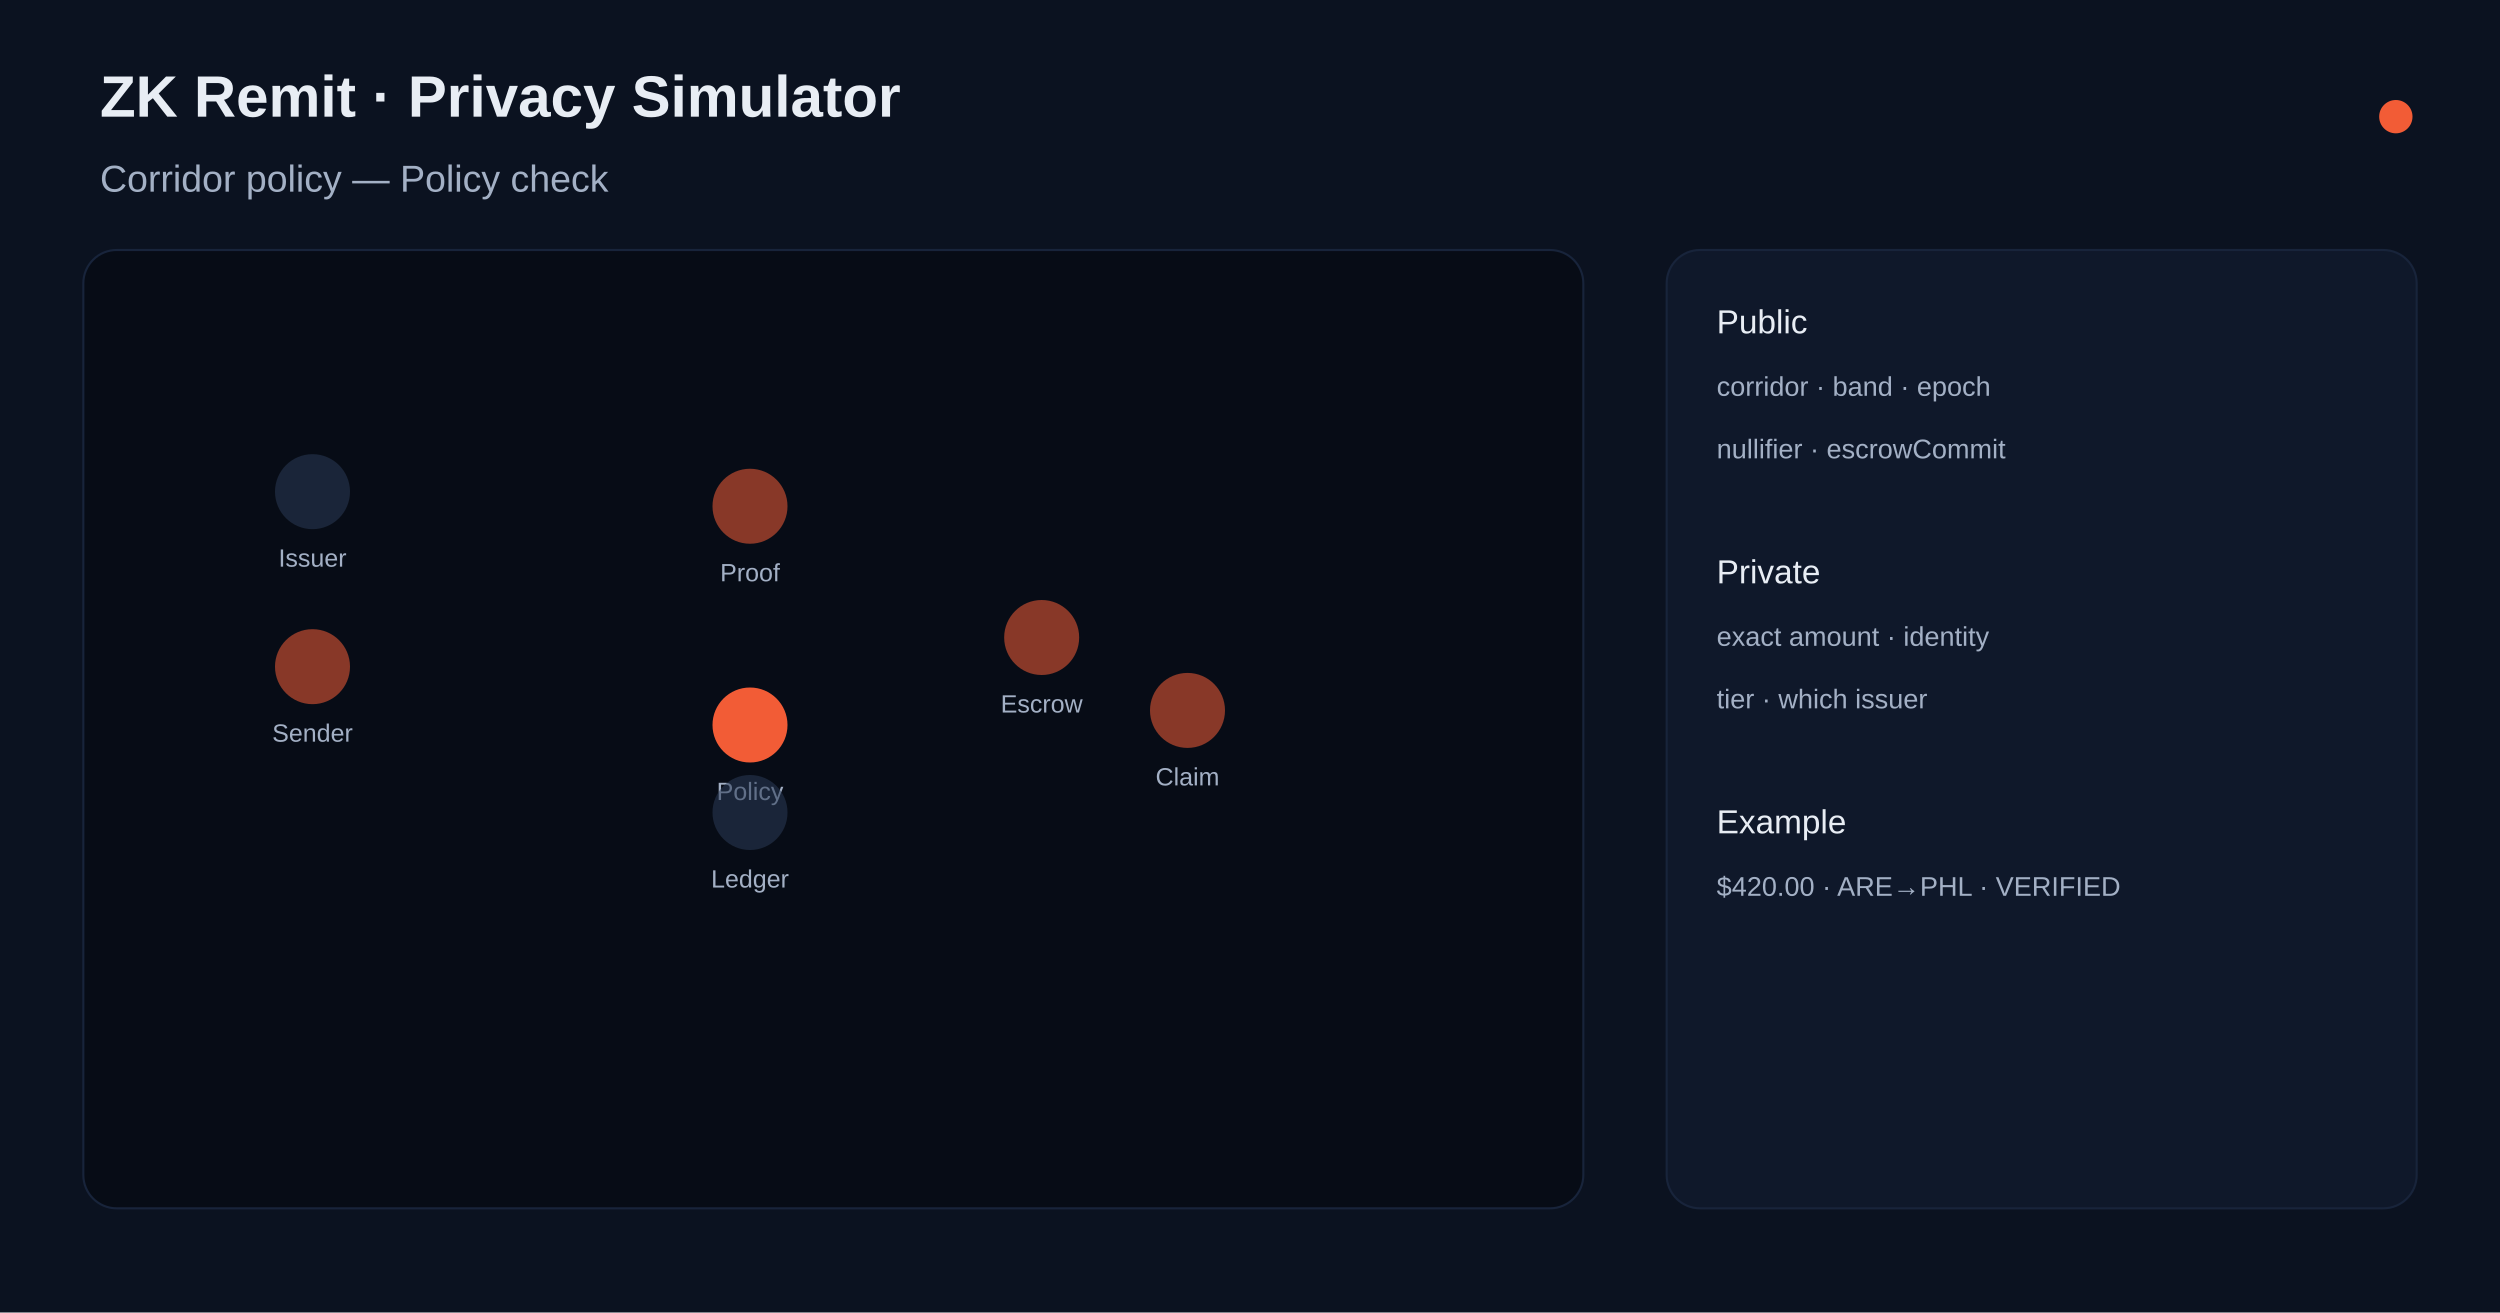
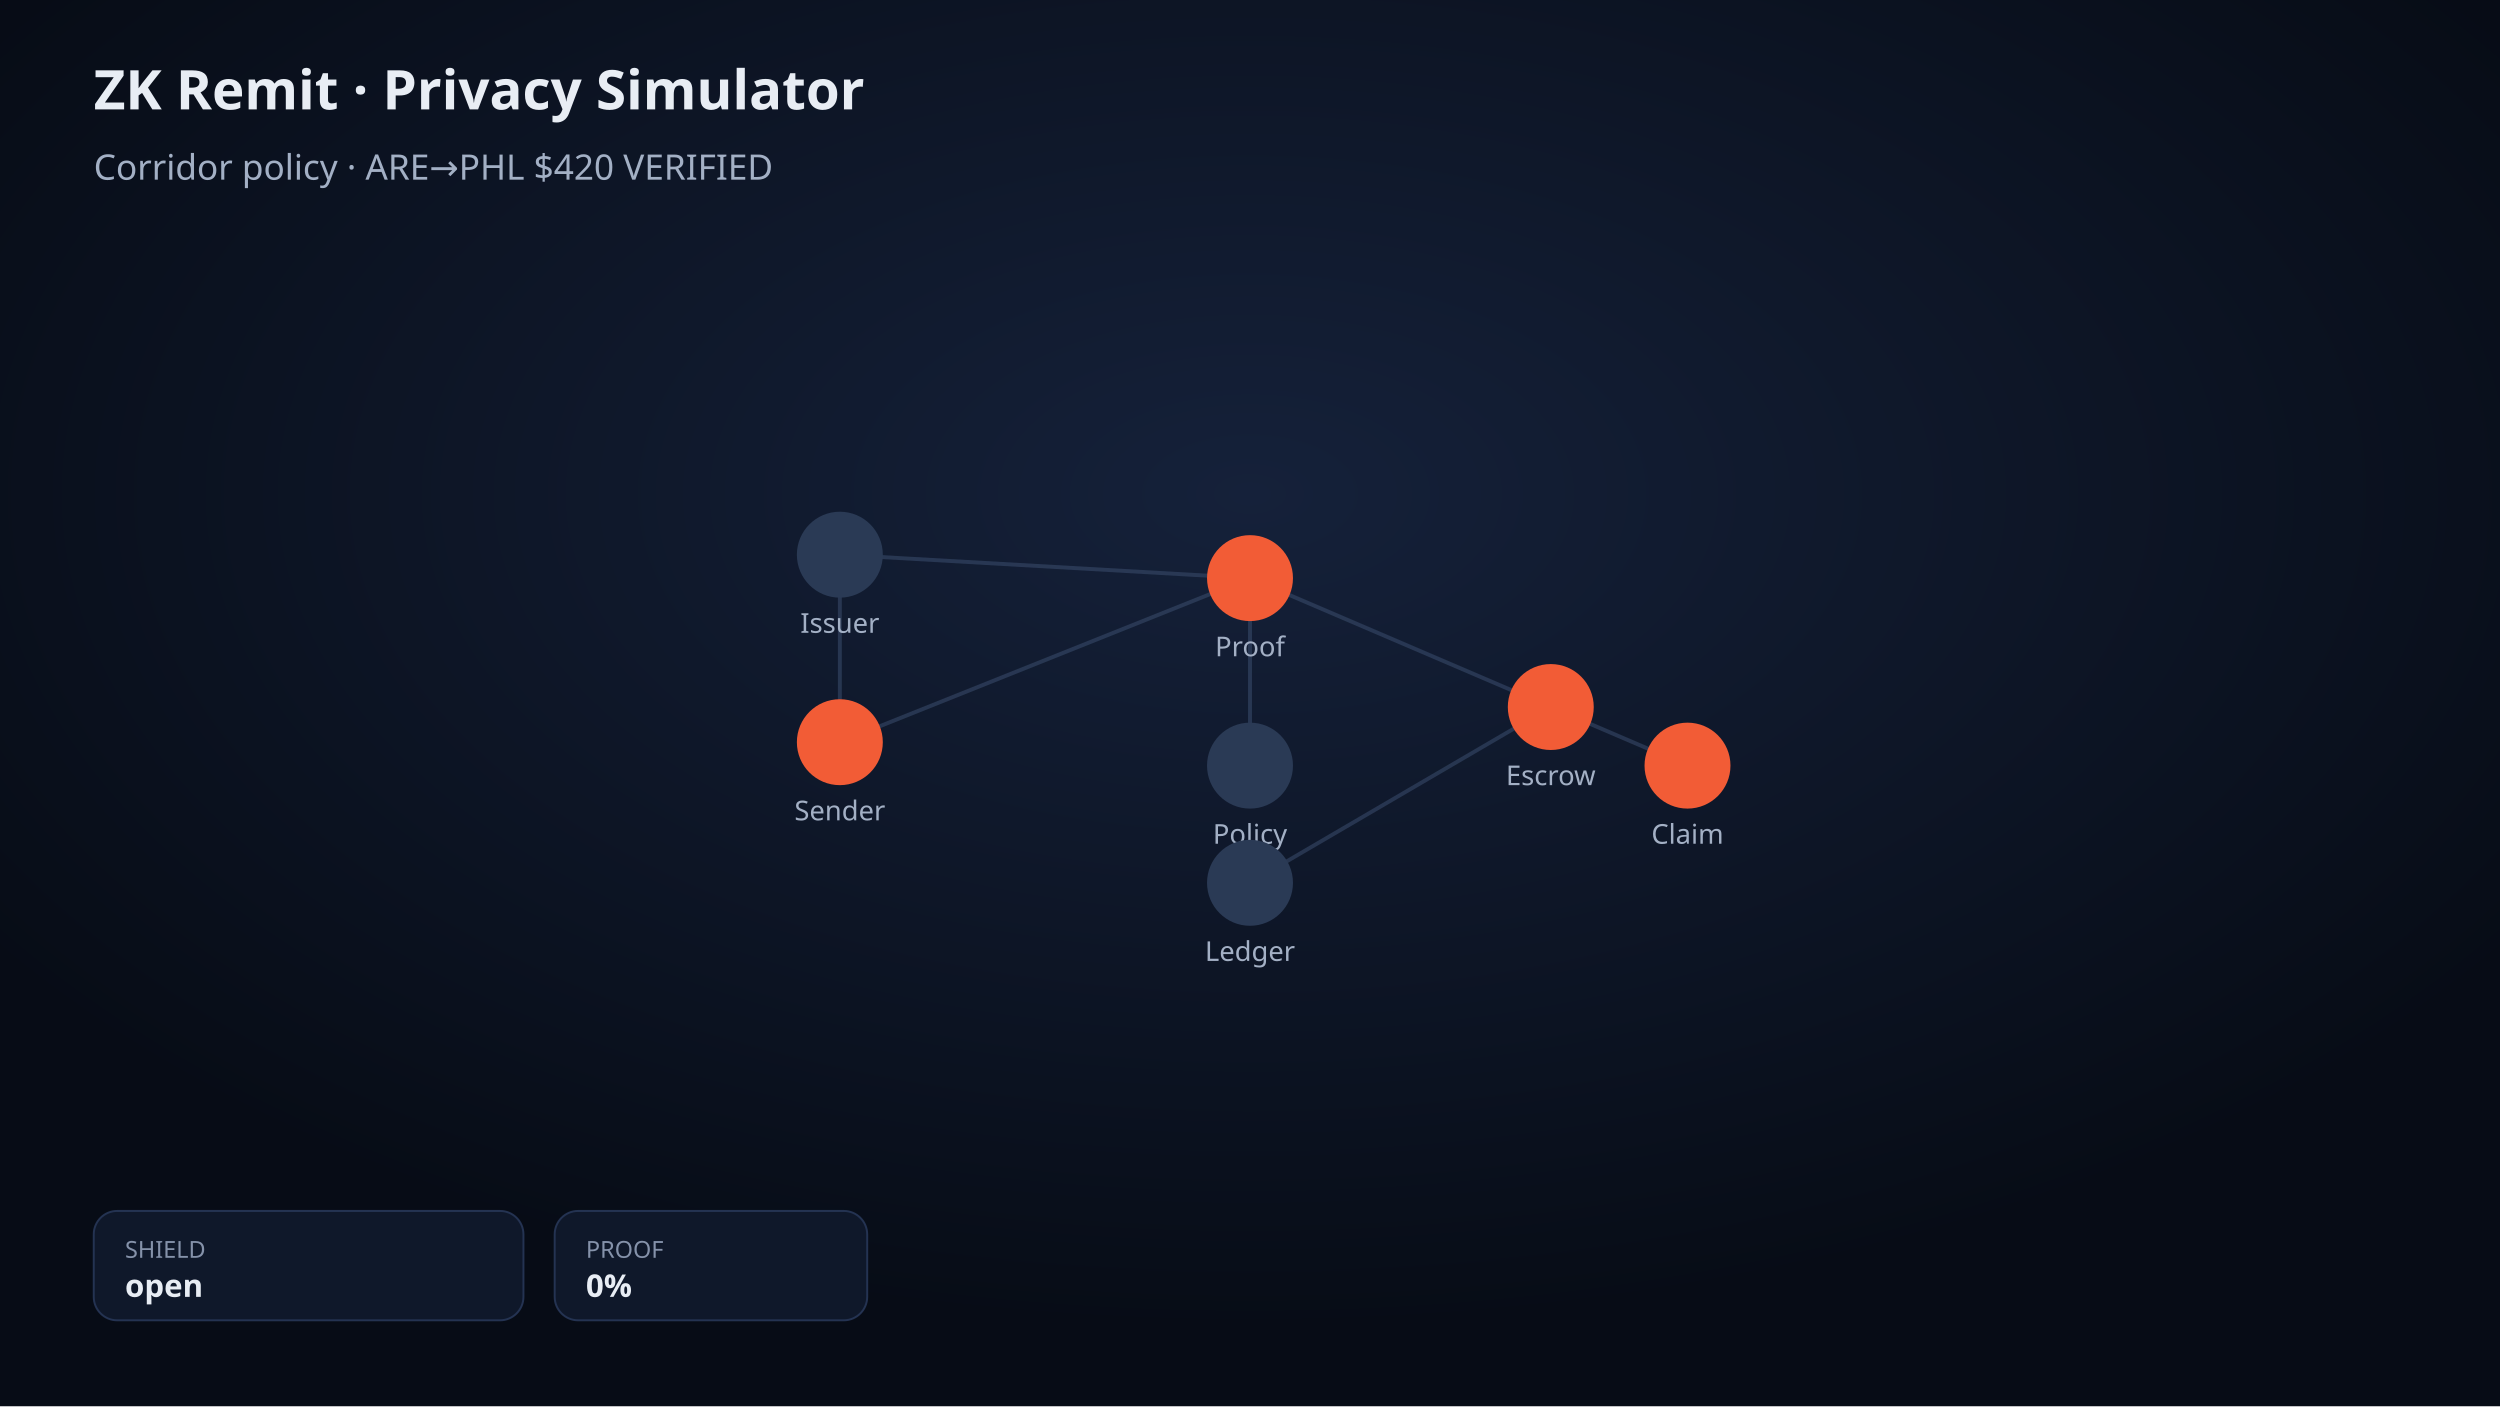
- <svg xmlns="http://www.w3.org/2000/svg" width="1200" height="630" viewBox="0 0 1200 630">
-   <rect width="1200" height="630" fill="#0B1220" />
-   <text x="48" y="56" fill="#E8EDF4" font-size="28" font-family="Arial" font-weight="700">ZK Remit · Privacy Simulator</text>
-   <text x="48" y="92" fill="#A3B0C5" font-size="18" font-family="Arial">Corridor policy — Policy check</text>
-   <rect x="40" y="120" width="720" height="460" rx="16" fill="#070c16" stroke="#18243B" />
-   <g transform="translate(40,120)">
-     <circle cx="110" cy="200" r="18" fill="#F25C36" opacity="0.55" />
-     <text x="110" y="236" text-anchor="middle" fill="#A3B0C5" font-size="12" font-family="Arial">Sender</text>
-     <circle cx="110" cy="116.0" r="18" fill="#2a3a55" opacity="0.55" />
-     <text x="110" y="152.0" text-anchor="middle" fill="#A3B0C5" font-size="12" font-family="Arial">Issuer</text>
-     <circle cx="320" cy="228.0" r="18" fill="#F25C36" opacity="1.0" />
-     <text x="320" y="264.0" text-anchor="middle" fill="#A3B0C5" font-size="12" font-family="Arial">Policy</text>
-     <circle cx="320" cy="123.0" r="18" fill="#F25C36" opacity="0.55" />
-     <text x="320" y="159.0" text-anchor="middle" fill="#A3B0C5" font-size="12" font-family="Arial">Proof</text>
-     <circle cx="460.0" cy="186.0" r="18" fill="#F25C36" opacity="0.55" />
-     <text x="460.0" y="222.0" text-anchor="middle" fill="#A3B0C5" font-size="12" font-family="Arial">Escrow</text>
-     <circle cx="320" cy="270.0" r="18" fill="#2a3a55" opacity="0.55" />
-     <text x="320" y="306.0" text-anchor="middle" fill="#A3B0C5" font-size="12" font-family="Arial">Ledger</text>
-     <circle cx="530.0" cy="221.0" r="18" fill="#F25C36" opacity="0.55" />
-     <text x="530.0" y="257.0" text-anchor="middle" fill="#A3B0C5" font-size="12" font-family="Arial">Claim</text>
+ <svg xmlns="http://www.w3.org/2000/svg" viewBox="0 0 1280 720" width="1280" height="720">
+   <defs>
+     <radialGradient id="g" cx="50%" cy="35%" r="60%">
+       <stop offset="0%" stop-color="#15213a" />
+       <stop offset="100%" stop-color="#070c16" />
+     </radialGradient>
+   </defs>
+   <rect width="1280" height="720" fill="url(#g)" />
+   <text x="48" y="56" fill="#E8EDF4" font-family="Archivo,Segoe UI,sans-serif" font-size="28" font-weight="700">ZK Remit · Privacy Simulator</text>
+   <text x="48" y="92" fill="#A3B0C5" font-family="Archivo,Segoe UI,sans-serif" font-size="18">Corridor policy · ARE→PHL $420 VERIFIED</text>
+   <g transform="translate(640 380)">
+     <line x1="-210" y1="0" x2="-210" y2="-96.0" stroke="#3a4d6e" stroke-width="2" opacity="0.55" />
+     <line x1="-210" y1="-96.0" x2="0" y2="-84.0" stroke="#3a4d6e" stroke-width="2" opacity="0.55" />
+     <line x1="0" y1="12.0" x2="0" y2="-84.0" stroke="#3a4d6e" stroke-width="2" opacity="0.55" />
+     <line x1="-210" y1="0" x2="0" y2="-84.0" stroke="#3a4d6e" stroke-width="2" opacity="0.55" />
+     <line x1="0" y1="-84.0" x2="154.0" y2="-18.0" stroke="#3a4d6e" stroke-width="2" opacity="0.55" />
+     <line x1="154.0" y1="-18.0" x2="0" y2="72.0" stroke="#3a4d6e" stroke-width="2" opacity="0.55" />
+     <line x1="154.0" y1="-18.0" x2="224.0" y2="12.0" stroke="#3a4d6e" stroke-width="2" opacity="0.55" />
+     <circle cx="-210" cy="0" r="22" fill="#F25C36" />
+     <text x="-210" y="40" text-anchor="middle" fill="#A3B0C5" font-family="Archivo,Segoe UI,sans-serif" font-size="14">Sender</text>
+     <circle cx="-210" cy="-96.0" r="22" fill="#2a3a55" />
+     <text x="-210" y="-56.0" text-anchor="middle" fill="#A3B0C5" font-family="Archivo,Segoe UI,sans-serif" font-size="14">Issuer</text>
+     <circle cx="0" cy="12.0" r="22" fill="#2a3a55" />
+     <text x="0" y="52.0" text-anchor="middle" fill="#A3B0C5" font-family="Archivo,Segoe UI,sans-serif" font-size="14">Policy</text>
+     <circle cx="0" cy="-84.0" r="22" fill="#F25C36" />
+     <text x="0" y="-44.0" text-anchor="middle" fill="#A3B0C5" font-family="Archivo,Segoe UI,sans-serif" font-size="14">Proof</text>
+     <circle cx="154.0" cy="-18.0" r="22" fill="#F25C36" />
+     <text x="154.0" y="22.0" text-anchor="middle" fill="#A3B0C5" font-family="Archivo,Segoe UI,sans-serif" font-size="14">Escrow</text>
+     <circle cx="0" cy="72.0" r="22" fill="#2a3a55" />
+     <text x="0" y="112.0" text-anchor="middle" fill="#A3B0C5" font-family="Archivo,Segoe UI,sans-serif" font-size="14">Ledger</text>
+     <circle cx="224.0" cy="12.0" r="22" fill="#F25C36" />
+     <text x="224.0" y="52.0" text-anchor="middle" fill="#A3B0C5" font-family="Archivo,Segoe UI,sans-serif" font-size="14">Claim</text>
  </g>
-   <rect x="800" y="120" width="360" height="460" rx="16" fill="#0F182A" stroke="#18243B" />
-   <text x="824" y="160" fill="#E8EDF4" font-size="16" font-family="Arial">Public</text>
-   <text x="824" y="190" fill="#A3B0C5" font-size="13" font-family="Arial">corridor · band · epoch</text>
-   <text x="824" y="220" fill="#A3B0C5" font-size="13" font-family="Arial">nullifier · escrowCommit</text>
-   <text x="824" y="280" fill="#E8EDF4" font-size="16" font-family="Arial">Private</text>
-   <text x="824" y="310" fill="#A3B0C5" font-size="13" font-family="Arial">exact amount · identity</text>
-   <text x="824" y="340" fill="#A3B0C5" font-size="13" font-family="Arial">tier · which issuer</text>
-   <text x="824" y="400" fill="#E8EDF4" font-size="16" font-family="Arial">Example</text>
-   <text x="824" y="430" fill="#A3B0C5" font-size="13" font-family="Arial">$420.00 · ARE→PHL · VERIFIED</text>
-   <circle cx="1150" cy="56" r="8" fill="#F25C36" />
+   <rect x="48" y="620" width="220" height="56" rx="12" fill="#0f182a" stroke="#243352" />
+   <text x="64" y="644" fill="#8592AA" font-size="12" font-family="Archivo,Segoe UI,sans-serif">SHIELD</text>
+   <text x="64" y="664" fill="#E8EDF4" font-size="16" font-family="Archivo,Segoe UI,sans-serif" font-weight="600">open</text>
+   <rect x="284" y="620" width="160" height="56" rx="12" fill="#0f182a" stroke="#243352" />
+   <text x="300" y="644" fill="#8592AA" font-size="12" font-family="Archivo,Segoe UI,sans-serif">PROOF</text>
+   <text x="300" y="664" fill="#E8EDF4" font-size="16" font-family="Archivo,Segoe UI,sans-serif" font-weight="600">0%</text>
</svg>
